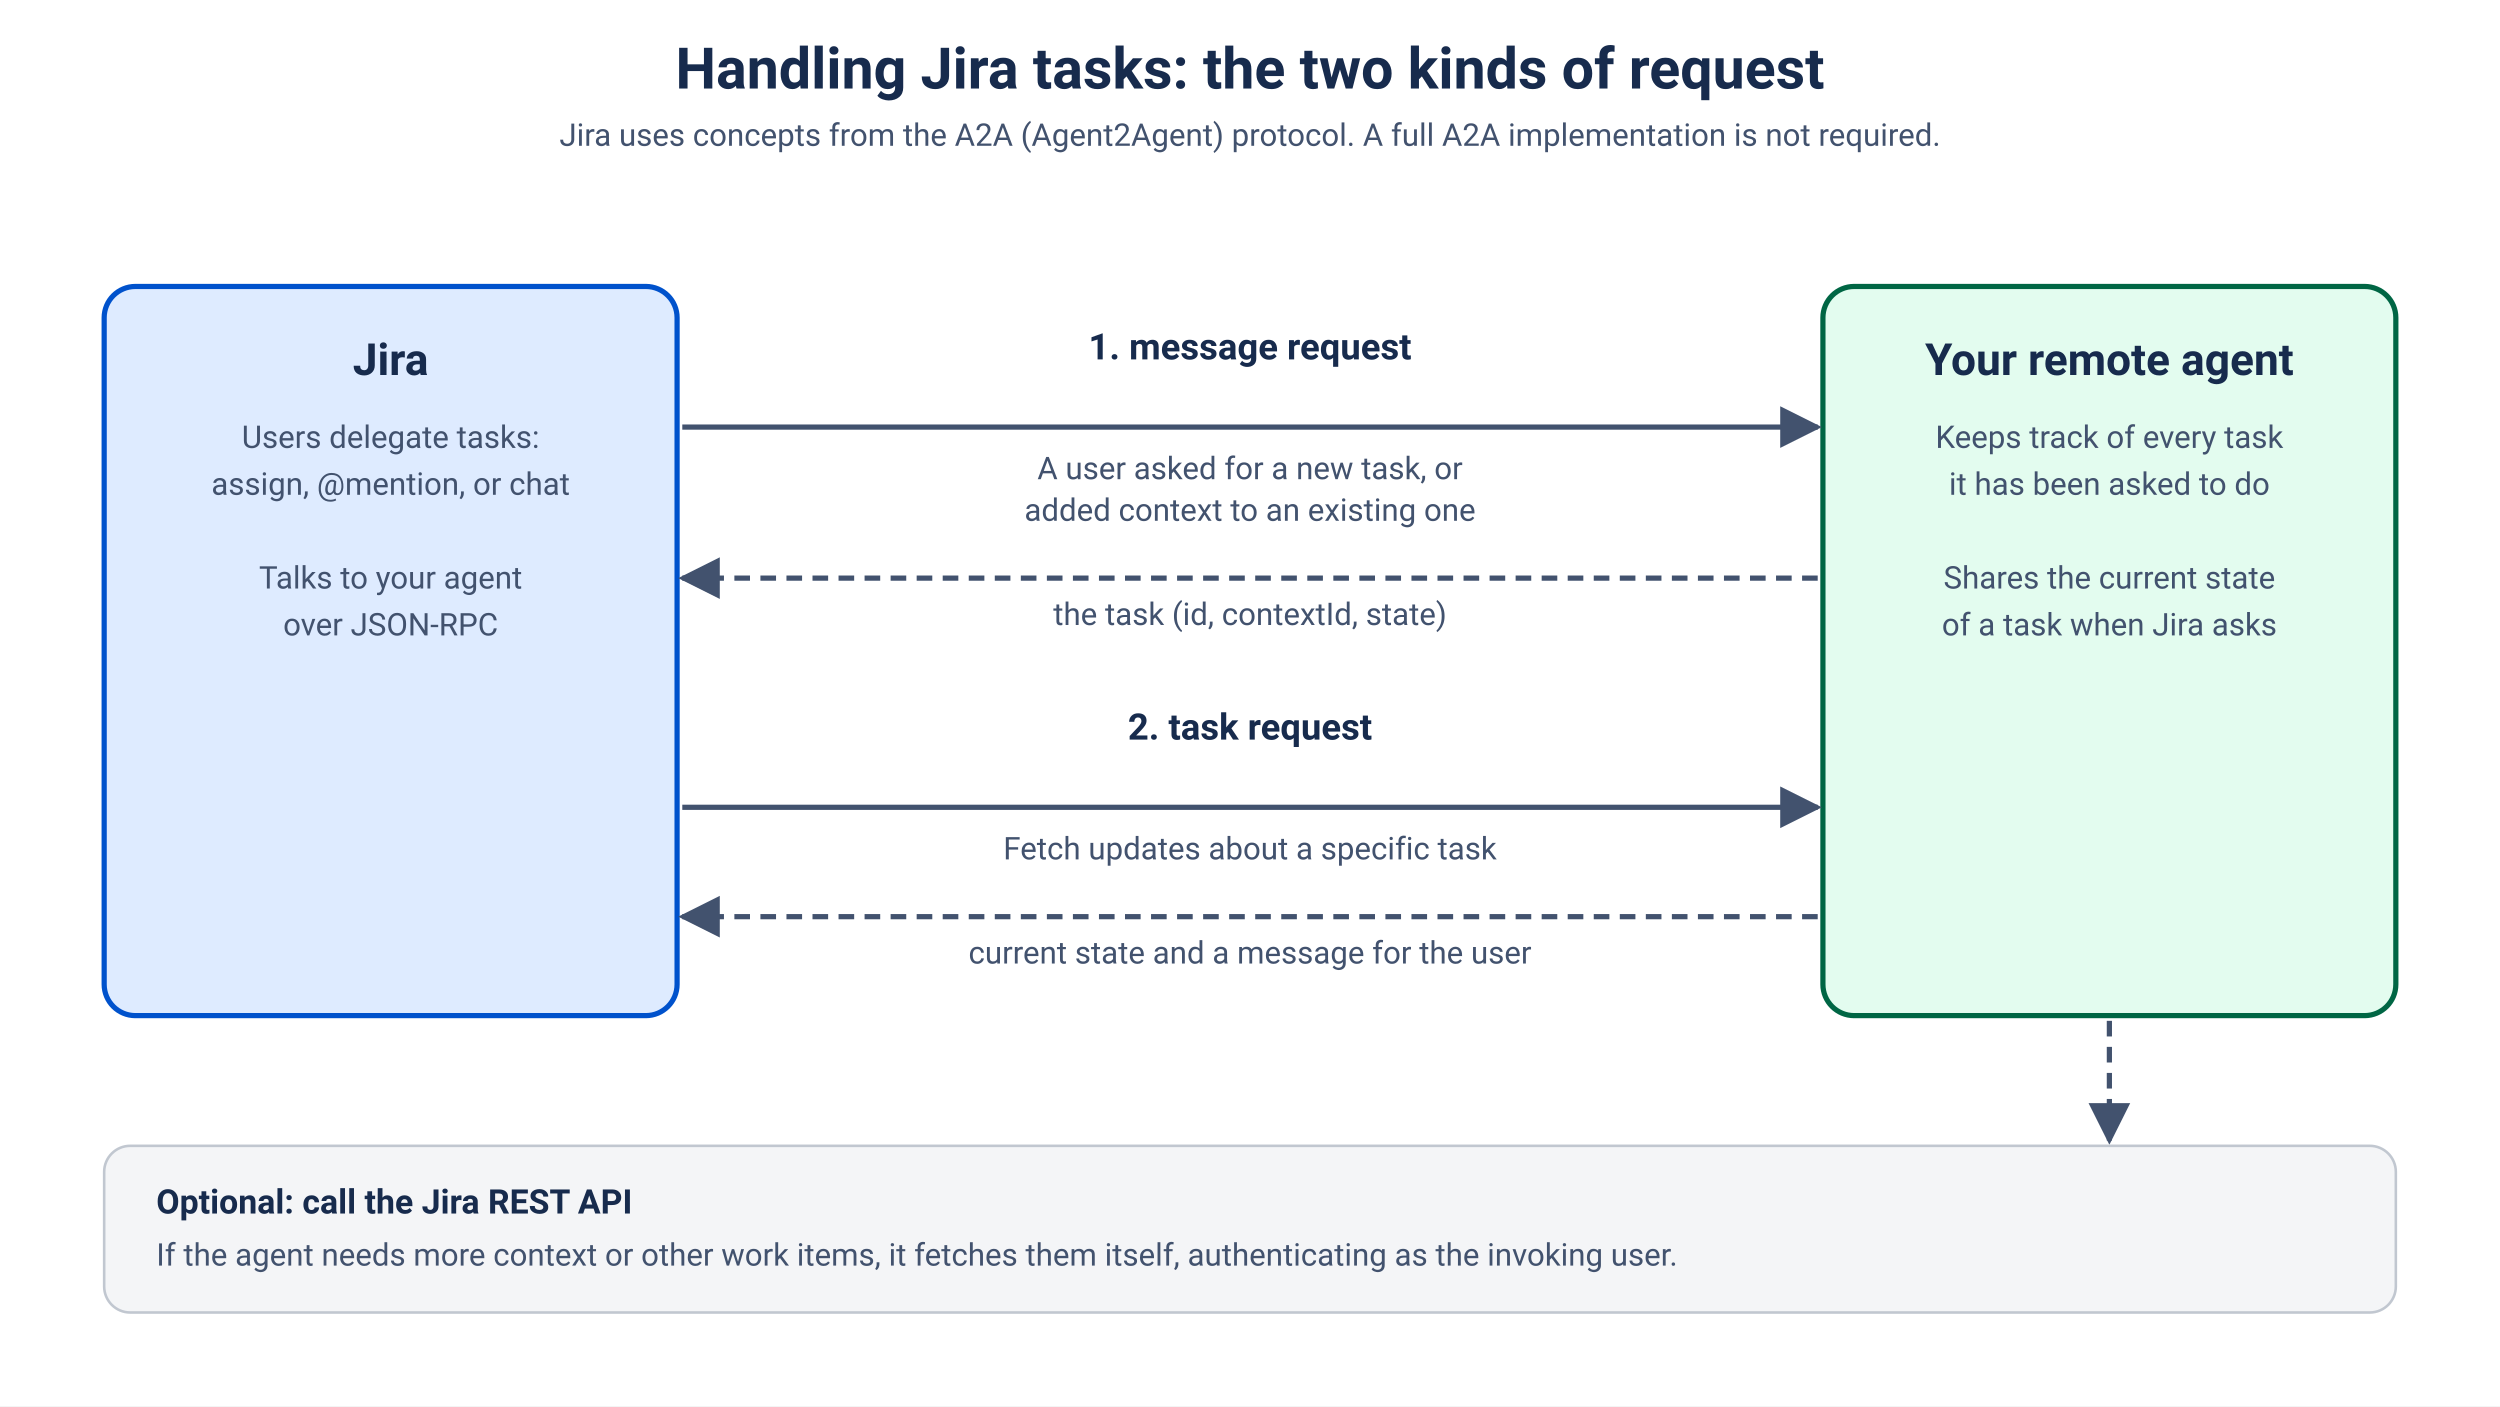
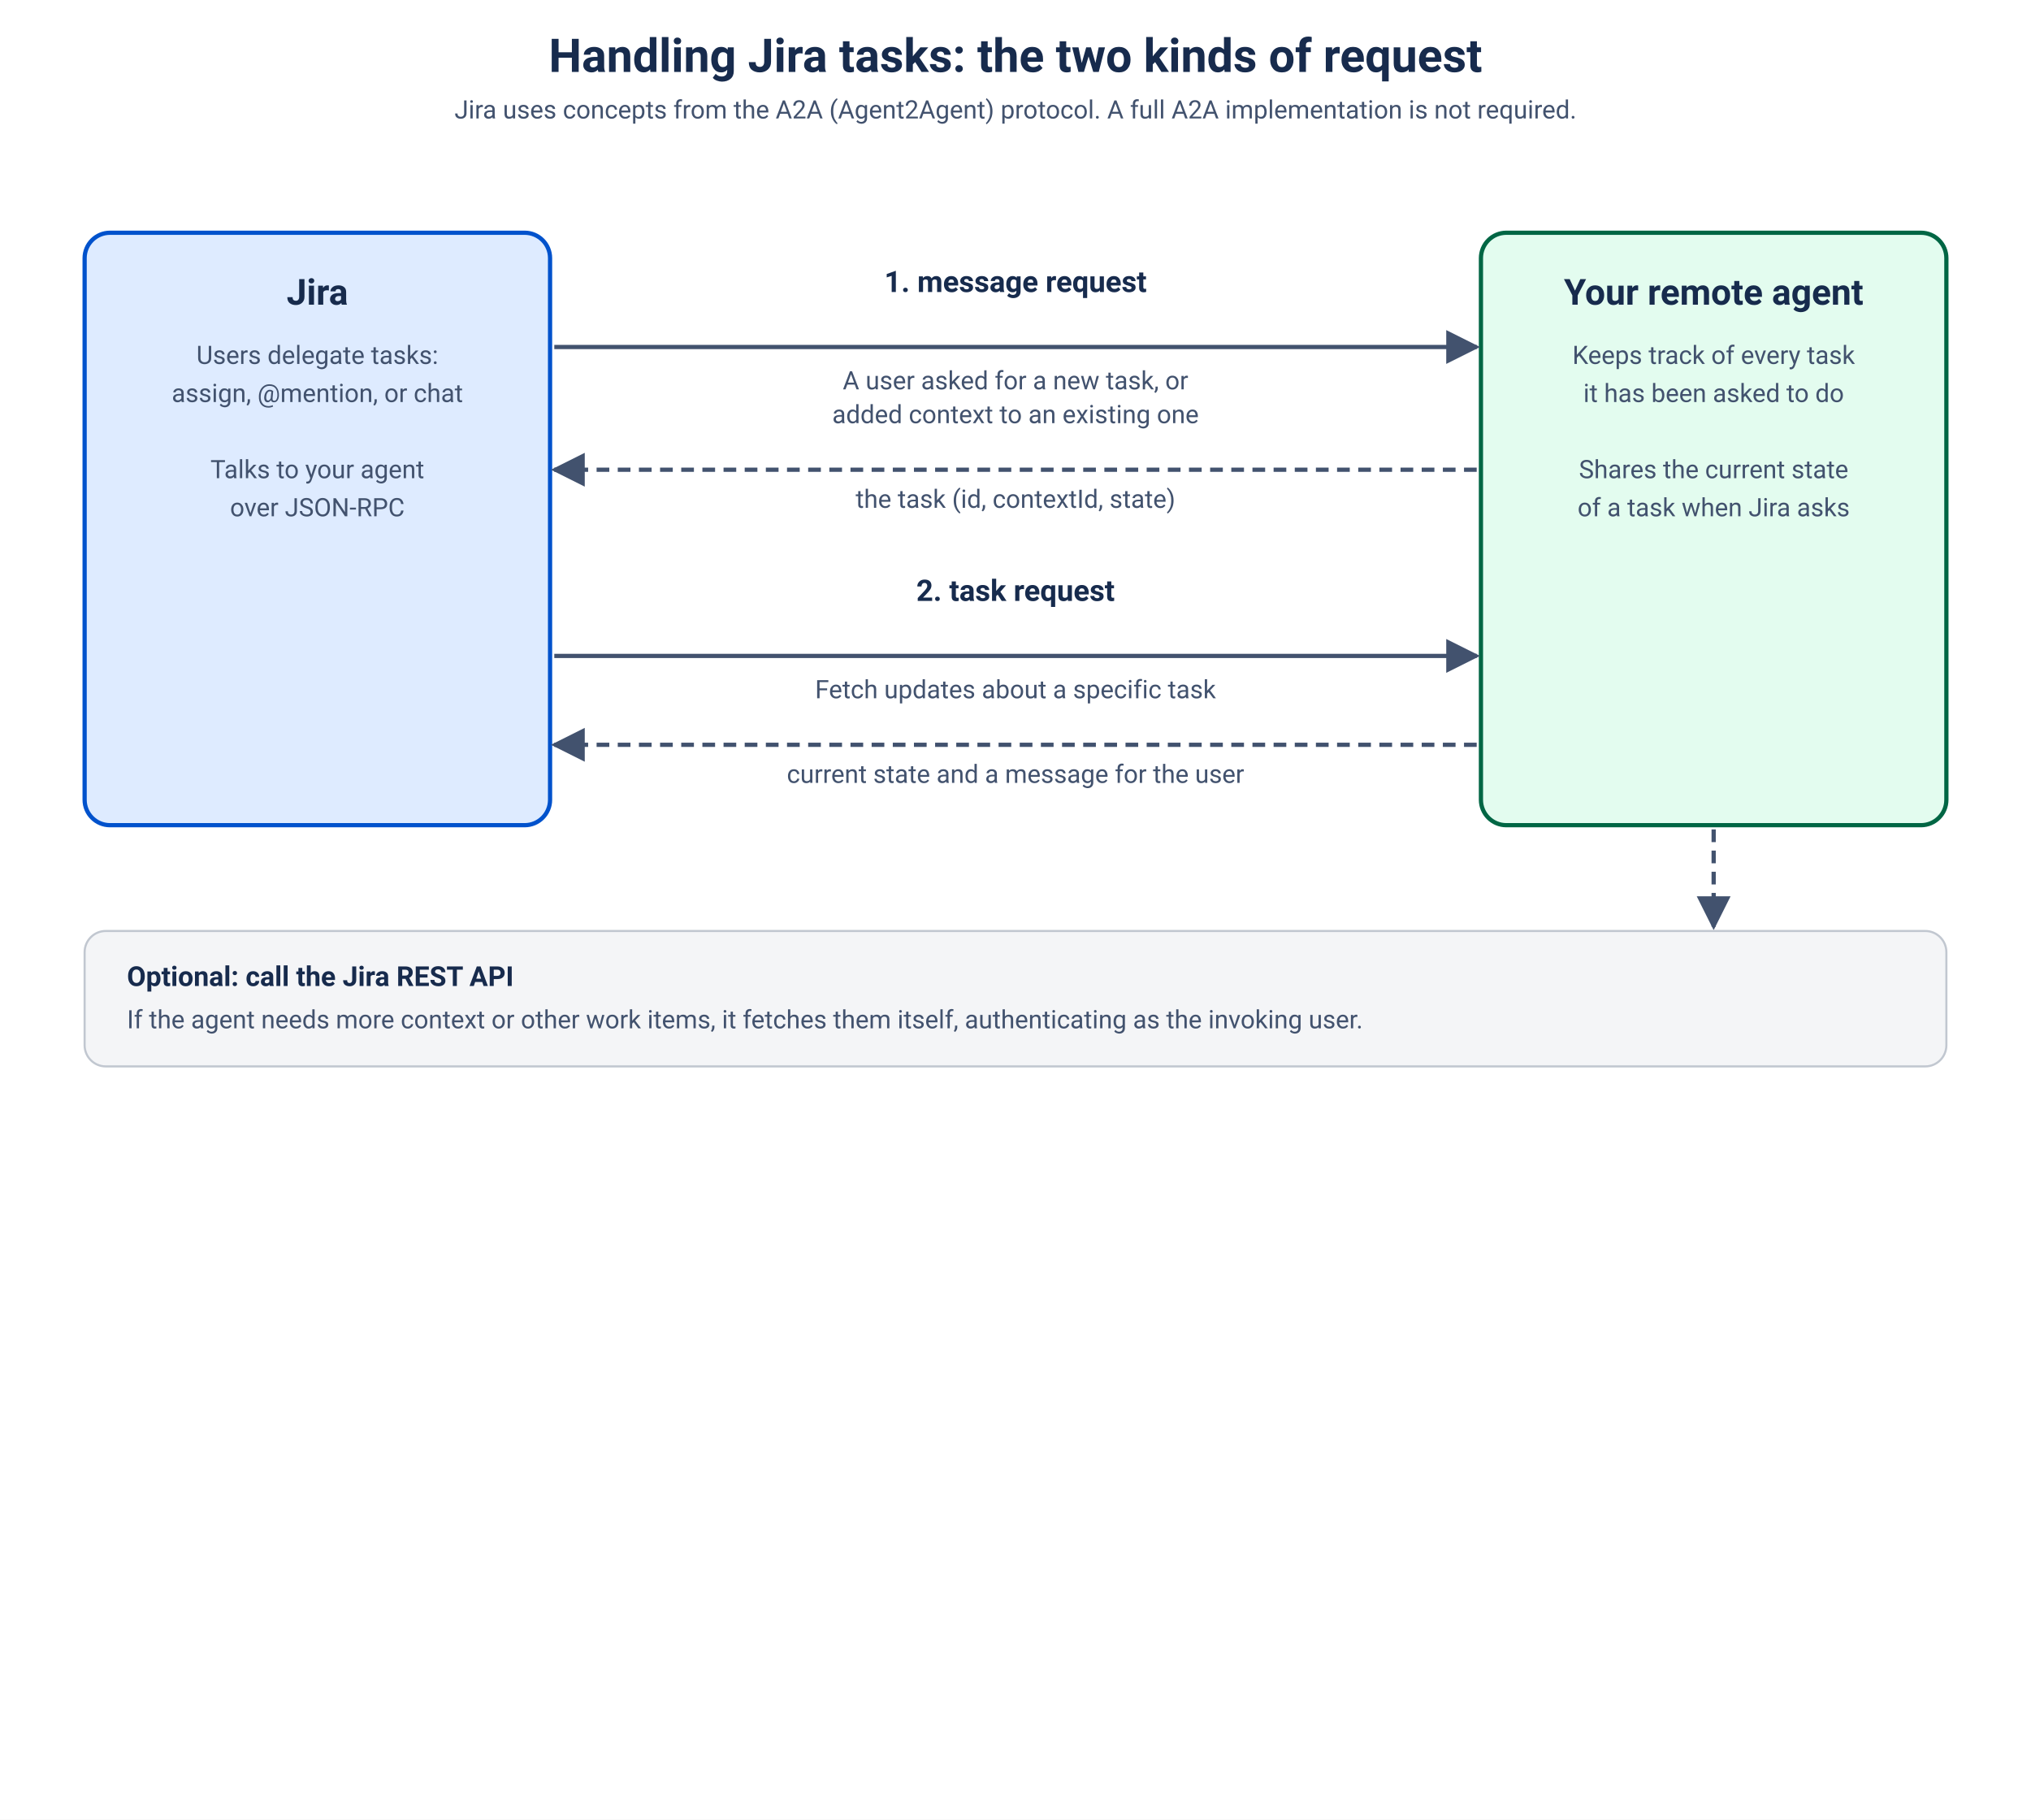
- <svg xmlns="http://www.w3.org/2000/svg" viewBox="0 0 960 540" role="img" aria-labelledby="title desc" font-family="-apple-system, BlinkMacSystemFont, 'Segoe UI', Roboto, Helvetica, Arial, sans-serif">
+ <svg xmlns="http://www.w3.org/2000/svg" viewBox="0 0 960 860" role="img" aria-labelledby="title desc" font-family="-apple-system, BlinkMacSystemFont, 'Segoe UI', Roboto, Helvetica, Arial, sans-serif">
  <defs>
    <marker id="arrow" viewBox="0 0 10 10" refX="9" refY="5" markerWidth="8" markerHeight="8" orient="auto-start-reverse">
      <path d="M0 0 L10 5 L0 10 z" fill="#42526E" />
    </marker>
  </defs>
-   <rect width="960" height="540" fill="#FFFFFF" />
+   <rect width="960" height="860" fill="#FFFFFF" />
  <text x="480" y="34" text-anchor="middle" font-size="22" font-weight="700" fill="#172B4D">Handling Jira tasks: the two kinds of request</text>
  <text x="480" y="56" text-anchor="middle" font-size="12" fill="#42526E">Jira uses concepts from the A2A (Agent2Agent) protocol. A full A2A implementation is not required.</text>
  <rect x="40" y="110" width="220" height="280" rx="12" fill="#DEEBFF" stroke="#0052CC" stroke-width="2" />
  <text x="150" y="144" text-anchor="middle" font-size="17" font-weight="700" fill="#172B4D">Jira</text>
  <text x="150" y="172" text-anchor="middle" font-size="12" fill="#42526E">Users delegate tasks:</text>
  <text x="150" y="190" text-anchor="middle" font-size="12" fill="#42526E">assign, @mention, or chat</text>
  <text x="150" y="226" text-anchor="middle" font-size="12" fill="#42526E">Talks to your agent</text>
  <text x="150" y="244" text-anchor="middle" font-size="12" fill="#42526E">over JSON-RPC</text>
  <rect x="700" y="110" width="220" height="280" rx="12" fill="#E3FCEF" stroke="#006644" stroke-width="2" />
  <text x="810" y="144" text-anchor="middle" font-size="17" font-weight="700" fill="#172B4D">Your remote agent</text>
  <text x="810" y="172" text-anchor="middle" font-size="12" fill="#42526E">Keeps track of every task</text>
  <text x="810" y="190" text-anchor="middle" font-size="12" fill="#42526E">it has been asked to do</text>
  <text x="810" y="226" text-anchor="middle" font-size="12" fill="#42526E">Shares the current state</text>
  <text x="810" y="244" text-anchor="middle" font-size="12" fill="#42526E">of a task when Jira asks</text>
  <text x="480" y="138" text-anchor="middle" font-size="14" font-weight="700" fill="#172B4D">1. message request</text>
  <line x1="262" y1="164" x2="698" y2="164" stroke="#42526E" stroke-width="2" marker-end="url(#arrow)" />
  <text x="480" y="184" text-anchor="middle" font-size="12" fill="#42526E">A user asked for a new task, or</text>
  <text x="480" y="200" text-anchor="middle" font-size="12" fill="#42526E">added context to an existing one</text>
  <line x1="698" y1="222" x2="262" y2="222" stroke="#42526E" stroke-width="2" stroke-dasharray="6 4" marker-end="url(#arrow)" />
  <text x="480" y="240" text-anchor="middle" font-size="12" fill="#42526E">the task (id, contextId, state)</text>
  <text x="480" y="284" text-anchor="middle" font-size="14" font-weight="700" fill="#172B4D">2. task request</text>
  <line x1="262" y1="310" x2="698" y2="310" stroke="#42526E" stroke-width="2" marker-end="url(#arrow)" />
  <text x="480" y="330" text-anchor="middle" font-size="12" fill="#42526E">Fetch updates about a specific task</text>
  <line x1="698" y1="352" x2="262" y2="352" stroke="#42526E" stroke-width="2" stroke-dasharray="6 4" marker-end="url(#arrow)" />
  <text x="480" y="370" text-anchor="middle" font-size="12" fill="#42526E">current state and a message for the user</text>
  <line x1="810" y1="392" x2="810" y2="438" stroke="#42526E" stroke-width="2" stroke-dasharray="6 4" marker-end="url(#arrow)" />
  <rect x="40" y="440" width="880" height="64" rx="10" fill="#F4F5F7" stroke="#C1C7D0" />
  <text x="60" y="466" font-size="13" font-weight="700" fill="#172B4D">Optional: call the Jira REST API</text>
  <text x="60" y="486" font-size="12" fill="#42526E">If the agent needs more context or other work items, it fetches them itself, authenticating as the invoking user.</text>
</svg>
